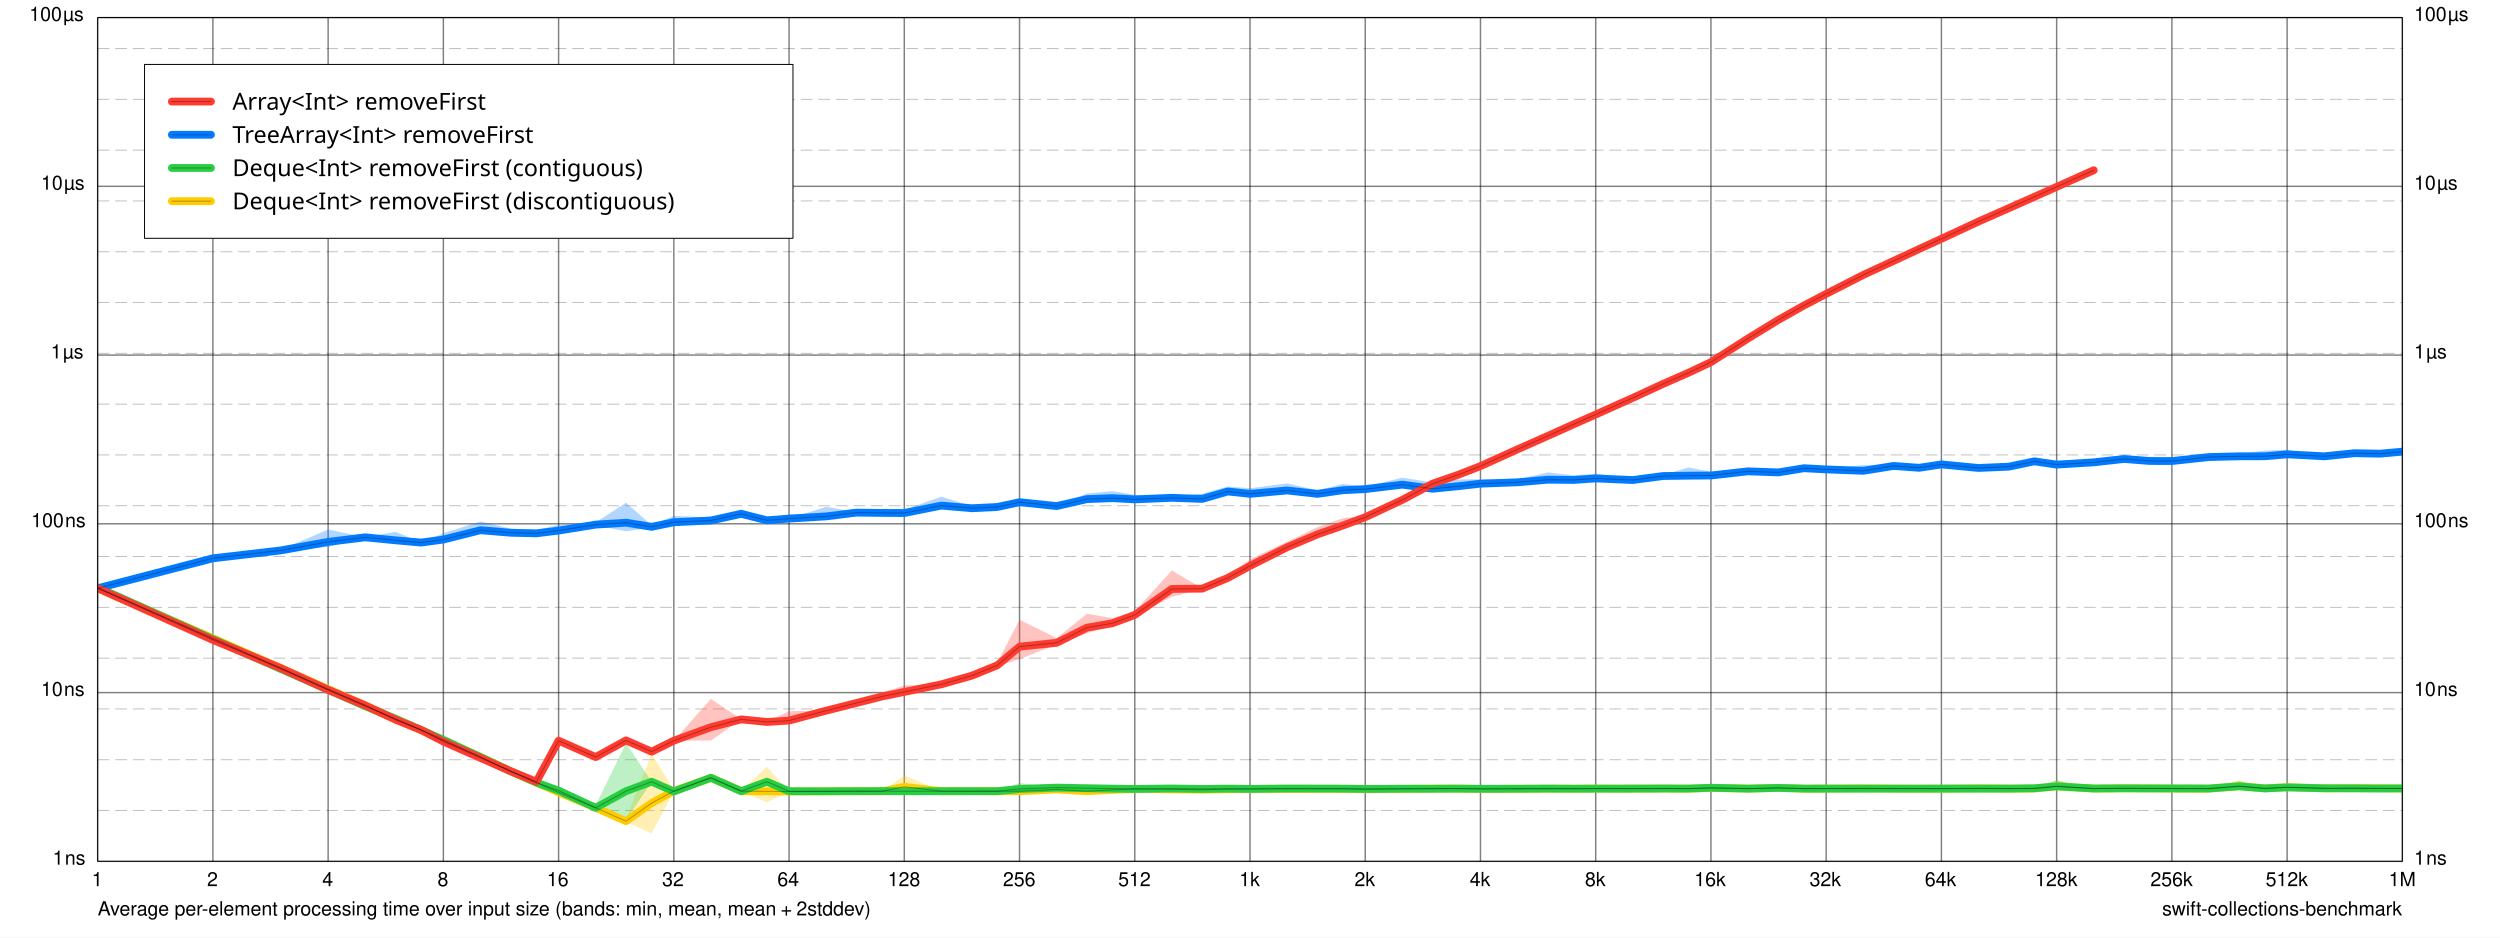
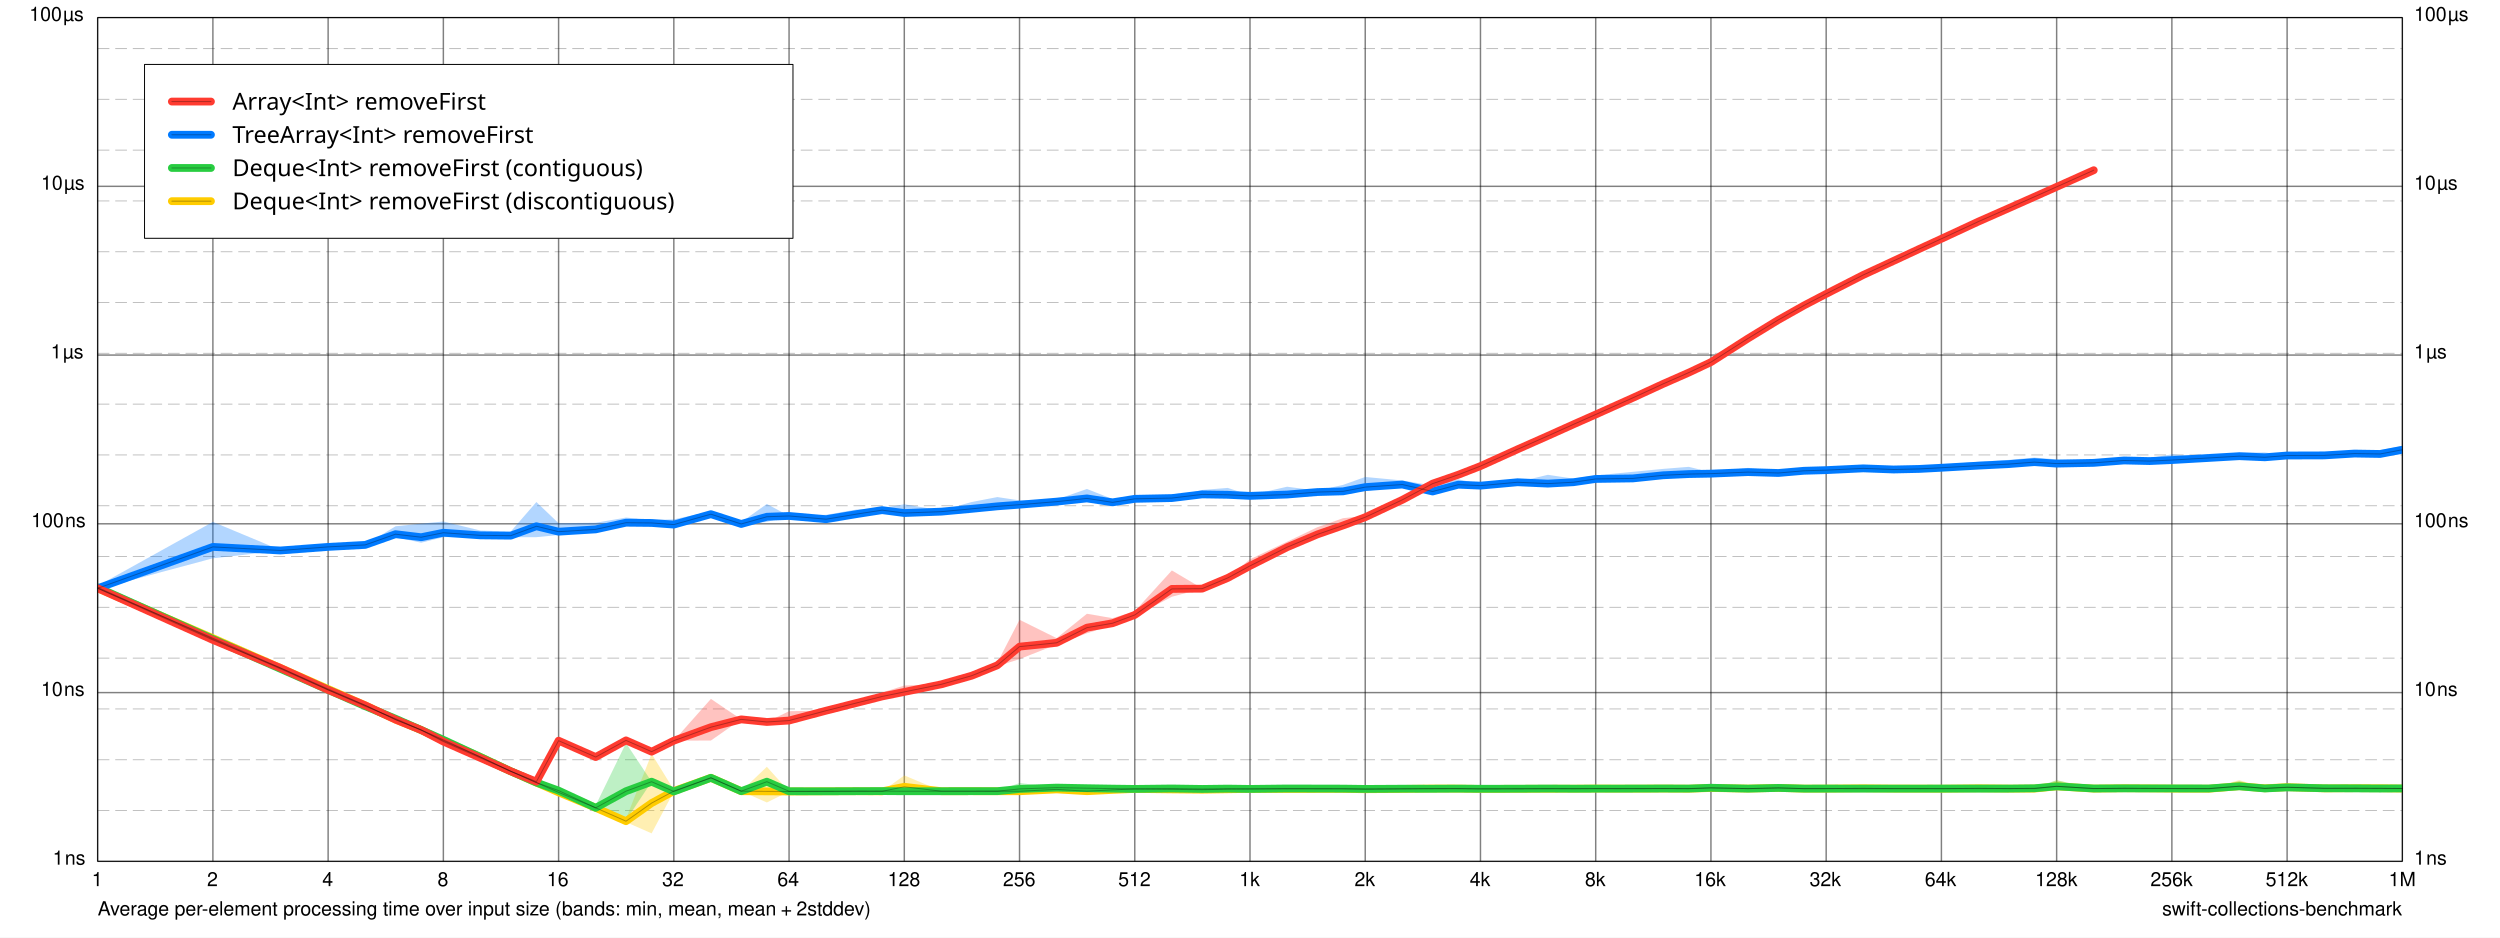
<svg xmlns="http://www.w3.org/2000/svg" xmlns:xlink="http://www.w3.org/1999/xlink" width="1280.0px" height="480.0px" viewBox="0.0 0.0 1280.0 480.0" version="1.1">
  <path d="M 0 0 L 0 480 L 1280 480 L 1280 0 z" fill="#FFFFFF" fill-opacity="1.0" stroke="none" />
  <text x="50" y="468.7" font-family="Helvetica" font-size="10" font-weight="normal" font-style="normal" fill="#000000" fill-opacity="1">Average per-element processing time over input size (bands: min, mean, mean + 2stddev)</text>
  <a xlink:href="https://github.com/apple/swift-collections-benchmark">
    <text x="1107" y="468.7" font-family="Helvetica" font-size="10" font-weight="normal" font-style="normal" fill="#000000" fill-opacity="1">swift-collections-benchmark</text>
  </a>
  <path d="M 50 9 L 50 441" fill="none" stroke-width="0.75" stroke="#000000" stroke-opacity="0.498" stroke-linecap="butt" stroke-linejoin="round" />
  <text x="47" y="453.7" font-family="Helvetica" font-size="10" font-weight="normal" font-style="normal" fill="#000000" fill-opacity="1">1</text>
  <path d="M 109 9 L 109 441" fill="none" stroke-width="0.75" stroke="#000000" stroke-opacity="0.498" stroke-linecap="butt" stroke-linejoin="round" />
  <text x="106" y="453.7" font-family="Helvetica" font-size="10" font-weight="normal" font-style="normal" fill="#000000" fill-opacity="1">2</text>
  <path d="M 168 9 L 168 441" fill="none" stroke-width="0.75" stroke="#000000" stroke-opacity="0.498" stroke-linecap="butt" stroke-linejoin="round" />
  <text x="165" y="453.7" font-family="Helvetica" font-size="10" font-weight="normal" font-style="normal" fill="#000000" fill-opacity="1">4</text>
  <path d="M 227 9 L 227 441" fill="none" stroke-width="0.75" stroke="#000000" stroke-opacity="0.498" stroke-linecap="butt" stroke-linejoin="round" />
  <text x="224" y="453.7" font-family="Helvetica" font-size="10" font-weight="normal" font-style="normal" fill="#000000" fill-opacity="1">8</text>
  <path d="M 286 9 L 286 441" fill="none" stroke-width="0.75" stroke="#000000" stroke-opacity="0.498" stroke-linecap="butt" stroke-linejoin="round" />
  <text x="280" y="453.7" font-family="Helvetica" font-size="10" font-weight="normal" font-style="normal" fill="#000000" fill-opacity="1">16</text>
  <path d="M 345 9 L 345 441" fill="none" stroke-width="0.75" stroke="#000000" stroke-opacity="0.498" stroke-linecap="butt" stroke-linejoin="round" />
  <text x="339" y="453.7" font-family="Helvetica" font-size="10" font-weight="normal" font-style="normal" fill="#000000" fill-opacity="1">32</text>
  <path d="M 404 9 L 404 441" fill="none" stroke-width="0.75" stroke="#000000" stroke-opacity="0.498" stroke-linecap="butt" stroke-linejoin="round" />
  <text x="398" y="453.7" font-family="Helvetica" font-size="10" font-weight="normal" font-style="normal" fill="#000000" fill-opacity="1">64</text>
  <path d="M 463 9 L 463 441" fill="none" stroke-width="0.75" stroke="#000000" stroke-opacity="0.498" stroke-linecap="butt" stroke-linejoin="round" />
  <text x="454.5" y="453.7" font-family="Helvetica" font-size="10" font-weight="normal" font-style="normal" fill="#000000" fill-opacity="1">128</text>
  <path d="M 522 9 L 522 441" fill="none" stroke-width="0.75" stroke="#000000" stroke-opacity="0.498" stroke-linecap="butt" stroke-linejoin="round" />
  <text x="513.5" y="453.7" font-family="Helvetica" font-size="10" font-weight="normal" font-style="normal" fill="#000000" fill-opacity="1">256</text>
  <path d="M 581 9 L 581 441" fill="none" stroke-width="0.75" stroke="#000000" stroke-opacity="0.498" stroke-linecap="butt" stroke-linejoin="round" />
  <text x="572.5" y="453.7" font-family="Helvetica" font-size="10" font-weight="normal" font-style="normal" fill="#000000" fill-opacity="1">512</text>
  <path d="M 640 9 L 640 441" fill="none" stroke-width="0.75" stroke="#000000" stroke-opacity="0.498" stroke-linecap="butt" stroke-linejoin="round" />
  <text x="634.5" y="453.7" font-family="Helvetica" font-size="10" font-weight="normal" font-style="normal" fill="#000000" fill-opacity="1">1k</text>
  <path d="M 699 9 L 699 441" fill="none" stroke-width="0.75" stroke="#000000" stroke-opacity="0.498" stroke-linecap="butt" stroke-linejoin="round" />
  <text x="693.5" y="453.7" font-family="Helvetica" font-size="10" font-weight="normal" font-style="normal" fill="#000000" fill-opacity="1">2k</text>
  <path d="M 758 9 L 758 441" fill="none" stroke-width="0.75" stroke="#000000" stroke-opacity="0.498" stroke-linecap="butt" stroke-linejoin="round" />
  <text x="752.5" y="453.7" font-family="Helvetica" font-size="10" font-weight="normal" font-style="normal" fill="#000000" fill-opacity="1">4k</text>
  <path d="M 817 9 L 817 441" fill="none" stroke-width="0.75" stroke="#000000" stroke-opacity="0.498" stroke-linecap="butt" stroke-linejoin="round" />
  <text x="811.5" y="453.7" font-family="Helvetica" font-size="10" font-weight="normal" font-style="normal" fill="#000000" fill-opacity="1">8k</text>
  <path d="M 876 9 L 876 441" fill="none" stroke-width="0.75" stroke="#000000" stroke-opacity="0.498" stroke-linecap="butt" stroke-linejoin="round" />
  <text x="867.5" y="453.7" font-family="Helvetica" font-size="10" font-weight="normal" font-style="normal" fill="#000000" fill-opacity="1">16k</text>
  <path d="M 935 9 L 935 441" fill="none" stroke-width="0.75" stroke="#000000" stroke-opacity="0.498" stroke-linecap="butt" stroke-linejoin="round" />
  <text x="926.5" y="453.7" font-family="Helvetica" font-size="10" font-weight="normal" font-style="normal" fill="#000000" fill-opacity="1">32k</text>
  <path d="M 994 9 L 994 441" fill="none" stroke-width="0.75" stroke="#000000" stroke-opacity="0.498" stroke-linecap="butt" stroke-linejoin="round" />
  <text x="985.5" y="453.7" font-family="Helvetica" font-size="10" font-weight="normal" font-style="normal" fill="#000000" fill-opacity="1">64k</text>
  <path d="M 1053 9 L 1053 441" fill="none" stroke-width="0.75" stroke="#000000" stroke-opacity="0.498" stroke-linecap="butt" stroke-linejoin="round" />
  <text x="1042" y="453.7" font-family="Helvetica" font-size="10" font-weight="normal" font-style="normal" fill="#000000" fill-opacity="1">128k</text>
  <path d="M 1112 9 L 1112 441" fill="none" stroke-width="0.75" stroke="#000000" stroke-opacity="0.498" stroke-linecap="butt" stroke-linejoin="round" />
  <text x="1101" y="453.7" font-family="Helvetica" font-size="10" font-weight="normal" font-style="normal" fill="#000000" fill-opacity="1">256k</text>
  <path d="M 1171 9 L 1171 441" fill="none" stroke-width="0.75" stroke="#000000" stroke-opacity="0.498" stroke-linecap="butt" stroke-linejoin="round" />
  <text x="1160" y="453.7" font-family="Helvetica" font-size="10" font-weight="normal" font-style="normal" fill="#000000" fill-opacity="1">512k</text>
  <path d="M 1230 9 L 1230 441" fill="none" stroke-width="0.75" stroke="#000000" stroke-opacity="0.498" stroke-linecap="butt" stroke-linejoin="round" />
  <text x="1223" y="453.7" font-family="Helvetica" font-size="10" font-weight="normal" font-style="normal" fill="#000000" fill-opacity="1">1M</text>
  <path d="M 50 441 L 1230 441" fill="none" stroke-width="0.75" stroke="#000000" stroke-opacity="0.498" stroke-linecap="butt" stroke-linejoin="round" />
  <text x="27" y="442.7" font-family="Helvetica" font-size="10" font-weight="normal" font-style="normal" fill="#000000" fill-opacity="1">1 ns</text>
  <text x="1236" y="442.7" font-family="Helvetica" font-size="10" font-weight="normal" font-style="normal" fill="#000000" fill-opacity="1">1 ns</text>
  <path d="M 50 354.6 L 1230 354.6" fill="none" stroke-width="0.75" stroke="#000000" stroke-opacity="0.498" stroke-linecap="butt" stroke-linejoin="round" />
  <text x="21" y="356.3" font-family="Helvetica" font-size="10" font-weight="normal" font-style="normal" fill="#000000" fill-opacity="1">10 ns</text>
  <text x="1236" y="356.3" font-family="Helvetica" font-size="10" font-weight="normal" font-style="normal" fill="#000000" fill-opacity="1">10 ns</text>
  <path d="M 50 268.2 L 1230 268.2" fill="none" stroke-width="0.75" stroke="#000000" stroke-opacity="0.498" stroke-linecap="butt" stroke-linejoin="round" />
  <text x="16" y="269.9" font-family="Helvetica" font-size="10" font-weight="normal" font-style="normal" fill="#000000" fill-opacity="1">100 ns</text>
  <text x="1236" y="269.9" font-family="Helvetica" font-size="10" font-weight="normal" font-style="normal" fill="#000000" fill-opacity="1">100 ns</text>
  <path d="M 50 181.8 L 1230 181.8" fill="none" stroke-width="0.75" stroke="#000000" stroke-opacity="0.498" stroke-linecap="butt" stroke-linejoin="round" />
  <text x="26" y="183.5" font-family="Helvetica" font-size="10" font-weight="normal" font-style="normal" fill="#000000" fill-opacity="1">1 µs</text>
  <text x="1236" y="183.5" font-family="Helvetica" font-size="10" font-weight="normal" font-style="normal" fill="#000000" fill-opacity="1">1 µs</text>
  <path d="M 50 95.4 L 1230 95.4" fill="none" stroke-width="0.75" stroke="#000000" stroke-opacity="0.498" stroke-linecap="butt" stroke-linejoin="round" />
  <text x="21" y="97.1" font-family="Helvetica" font-size="10" font-weight="normal" font-style="normal" fill="#000000" fill-opacity="1">10 µs</text>
  <text x="1236" y="97.1" font-family="Helvetica" font-size="10" font-weight="normal" font-style="normal" fill="#000000" fill-opacity="1">10 µs</text>
  <path d="M 50 9 L 1230 9" fill="none" stroke-width="0.75" stroke="#000000" stroke-opacity="0.498" stroke-linecap="butt" stroke-linejoin="round" />
  <text x="15" y="10.7" font-family="Helvetica" font-size="10" font-weight="normal" font-style="normal" fill="#000000" fill-opacity="1">100 µs</text>
  <text x="1236" y="10.7" font-family="Helvetica" font-size="10" font-weight="normal" font-style="normal" fill="#000000" fill-opacity="1">100 µs</text>
  <path d="M 50 414.99 L 1230 414.99" fill="none" stroke-width="0.5" stroke="#000000" stroke-opacity="0.259" stroke-linecap="butt" stroke-linejoin="round" stroke-dasharray="6 3" stroke-dashoffset="0" />
  <path d="M 50 388.98 L 1230 388.98" fill="none" stroke-width="0.5" stroke="#000000" stroke-opacity="0.259" stroke-linecap="butt" stroke-linejoin="round" stroke-dasharray="6 3" stroke-dashoffset="0" />
  <path d="M 50 362.97 L 1230 362.97" fill="none" stroke-width="0.5" stroke="#000000" stroke-opacity="0.259" stroke-linecap="butt" stroke-linejoin="round" stroke-dasharray="6 3" stroke-dashoffset="0" />
  <path d="M 50 336.96 L 1230 336.96" fill="none" stroke-width="0.5" stroke="#000000" stroke-opacity="0.259" stroke-linecap="butt" stroke-linejoin="round" stroke-dasharray="6 3" stroke-dashoffset="0" />
  <path d="M 50 310.96 L 1230 310.96" fill="none" stroke-width="0.5" stroke="#000000" stroke-opacity="0.259" stroke-linecap="butt" stroke-linejoin="round" stroke-dasharray="6 3" stroke-dashoffset="0" />
  <path d="M 50 284.95 L 1230 284.95" fill="none" stroke-width="0.5" stroke="#000000" stroke-opacity="0.259" stroke-linecap="butt" stroke-linejoin="round" stroke-dasharray="6 3" stroke-dashoffset="0" />
  <path d="M 50 258.94 L 1230 258.94" fill="none" stroke-width="0.5" stroke="#000000" stroke-opacity="0.259" stroke-linecap="butt" stroke-linejoin="round" stroke-dasharray="6 3" stroke-dashoffset="0" />
  <path d="M 50 232.93 L 1230 232.93" fill="none" stroke-width="0.5" stroke="#000000" stroke-opacity="0.259" stroke-linecap="butt" stroke-linejoin="round" stroke-dasharray="6 3" stroke-dashoffset="0" />
  <path d="M 50 206.92 L 1230 206.92" fill="none" stroke-width="0.5" stroke="#000000" stroke-opacity="0.259" stroke-linecap="butt" stroke-linejoin="round" stroke-dasharray="6 3" stroke-dashoffset="0" />
  <path d="M 50 180.91 L 1230 180.91" fill="none" stroke-width="0.5" stroke="#000000" stroke-opacity="0.259" stroke-linecap="butt" stroke-linejoin="round" stroke-dasharray="6 3" stroke-dashoffset="0" />
  <path d="M 50 154.9 L 1230 154.9" fill="none" stroke-width="0.5" stroke="#000000" stroke-opacity="0.259" stroke-linecap="butt" stroke-linejoin="round" stroke-dasharray="6 3" stroke-dashoffset="0" />
  <path d="M 50 128.89 L 1230 128.89" fill="none" stroke-width="0.5" stroke="#000000" stroke-opacity="0.259" stroke-linecap="butt" stroke-linejoin="round" stroke-dasharray="6 3" stroke-dashoffset="0" />
  <path d="M 50 102.88 L 1230 102.88" fill="none" stroke-width="0.5" stroke="#000000" stroke-opacity="0.259" stroke-linecap="butt" stroke-linejoin="round" stroke-dasharray="6 3" stroke-dashoffset="0" />
  <path d="M 50 76.874 L 1230 76.874" fill="none" stroke-width="0.5" stroke="#000000" stroke-opacity="0.259" stroke-linecap="butt" stroke-linejoin="round" stroke-dasharray="6 3" stroke-dashoffset="0" />
  <path d="M 50 50.865 L 1230 50.865" fill="none" stroke-width="0.5" stroke="#000000" stroke-opacity="0.259" stroke-linecap="butt" stroke-linejoin="round" stroke-dasharray="6 3" stroke-dashoffset="0" />
  <path d="M 50 24.856 L 1230 24.856" fill="none" stroke-width="0.5" stroke="#000000" stroke-opacity="0.259" stroke-linecap="butt" stroke-linejoin="round" stroke-dasharray="6 3" stroke-dashoffset="0" />
  <path d="M 74 33 L 74 122 L 406 122 L 406 33 z" fill="#FFFFFF" fill-opacity="1.0" stroke="none" />
  <clipPath id="clip-0">
    <path d="M 50 9 L 50 441 L 1230 441 L 1230 9 z" />
  </clipPath>
  <g clip-path="url(#clip-0)">
    <path d="M 50 299.94L 109 326.76L 143.51 341.97L 168 352.77L 186.99 361.14L 202.51 367.18L 215.63 373.77L 227 377.97L 245.99 386.34L 261.51 394.9L 274.63 400.68L 286 405.69L 304.99 412.35L 320.51 419.19L 333.63 385.96L 345 404.38L 363.99 398.24L 379.51 405.09L 392.63 392.59L 404 405.24L 422.99 405.15L 438.51 405.09L 451.63 405.17L 463 397.01L 481.99 404.97L 497.51 405.09L 510.63 405.11L 522 405.12L 540.99 401.64L 556.51 405.09L 569.63 402.63L 581 403.93L 599.99 404.17L 615.51 404.29L 628.63 403.2L 640 403.93L 658.99 403.29L 674.51 403.93L 687.63 403.48L 699 403.67L 717.99 403.93L 733.51 403.74L 746.63 403.76L 758 403.93L 776.99 403.72L 792.51 403.83L 805.63 403.7L 817 403.45L 835.99 403.71L 851.51 403.74L 864.63 403.69L 876 402.43L 894.99 403.68L 910.51 402.44L 923.63 403.79L 935 403.72L 953.99 403.49L 969.51 403.74L 982.63 403.77L 994 403.68L 1013 403.18L 1028.5 403.75L 1041.6 403.75L 1053 399.48L 1072 403.77L 1087.5 403.05L 1100.6 403.39L 1112 403.75L 1131 403.65L 1146.5 399.43L 1159.6 403.38L 1171 401.25L 1190 403.52L 1205.5 403.09L 1218.6 403.02L 1230 403.61L 1230 403.79L 1218.6 403.76L 1205.5 403.72L 1190 403.7L 1171 403.66L 1159.6 403.69L 1146.5 403.67L 1131 403.89L 1112 403.76L 1100.6 403.75L 1087.5 403.77L 1072 403.77L 1053 403.77L 1041.6 403.77L 1028.5 403.77L 1013 403.76L 994 403.87L 982.63 403.77L 969.51 403.77L 953.99 403.65L 935 403.79L 923.63 403.79L 910.51 403.77L 894.99 403.79L 876 403.83L 864.63 403.85L 851.51 403.74L 835.99 403.82L 817 403.86L 805.63 403.85L 792.51 403.84L 776.99 403.93L 758 403.93L 746.63 403.77L 733.51 403.75L 717.99 403.93L 699 404.22L 687.63 404.09L 674.51 403.93L 658.99 404.17L 640 403.93L 628.63 404.42L 615.51 404.32L 599.99 404.17L 581 403.93L 569.63 405.08L 556.51 405.09L 540.99 405.1L 522 405.12L 510.63 405.11L 497.51 405.09L 481.99 405.15L 463 405.12L 451.63 405.17L 438.51 405.09L 422.99 405.15L 404 405.24L 392.63 410.87L 379.51 405.09L 363.99 398.24L 345 405.24L 333.63 426.69L 320.51 420.91L 304.99 414.06L 286 405.69L 274.63 400.68L 261.51 394.9L 245.99 388.06L 227 379.68L 215.63 373.77L 202.51 368.89L 186.99 361.14L 168 352.77L 143.51 341.97L 109 326.76L 50 301.66" fill="#FFCC00" fill-opacity="0.302" stroke="none" />
    <path d="M 50 300.75L 109 325.95L 143.51 341.17L 168 351.96L 186.99 360.33L 202.51 367.98L 215.63 373.77L 227 378.78L 245.99 386.34L 261.51 394.9L 274.63 400.68L 286 404.79L 304.99 412.35L 320.51 380.46L 333.63 400.23L 345 405.24L 363.99 398.24L 379.51 405.09L 392.63 400.23L 404 404.81L 422.99 405.15L 438.51 405.09L 451.63 405.04L 463 405.12L 481.99 404.97L 497.51 405.09L 510.63 404.98L 522 400.89L 540.99 403.26L 556.51 403.51L 569.63 403.78L 581 403.93L 599.99 402.46L 615.51 402.88L 628.63 403.75L 640 403.93L 658.99 403.69L 674.51 403.21L 687.63 403.77L 699 403.93L 717.99 403.5L 733.51 403.57L 746.63 403.77L 758 403.66L 776.99 403.81L 792.51 403.74L 805.63 403.7L 817 403.79L 835.99 403.76L 851.51 403.65L 864.63 403.69L 876 402.45L 894.99 403.74L 910.51 402.44L 923.63 403.71L 935 403.74L 953.99 403.78L 969.51 403.73L 982.63 403.77L 994 403.75L 1013 403.75L 1028.5 403.76L 1041.6 403.15L 1053 399.47L 1072 403.61L 1087.5 403.34L 1100.6 403.44L 1112 403.49L 1131 403.54L 1146.5 399.89L 1159.6 403.48L 1171 401.44L 1190 403.42L 1205.5 403.43L 1218.6 403.63L 1230 403.37L 1230 403.76L 1218.6 403.76L 1205.5 403.71L 1190 403.65L 1171 403.76L 1159.6 403.76L 1146.5 403.58L 1131 403.76L 1112 403.76L 1100.6 403.76L 1087.5 403.75L 1072 403.75L 1053 403.76L 1041.6 403.76L 1028.5 403.76L 1013 403.76L 994 403.76L 982.63 403.77L 969.51 403.78L 953.99 403.78L 935 403.77L 923.63 403.79L 910.51 403.77L 894.99 403.79L 876 403.65L 864.63 403.77L 851.51 403.74L 835.99 403.76L 817 403.79L 805.63 403.85L 792.51 403.74L 776.99 403.82L 758 403.93L 746.63 403.77L 733.51 403.93L 717.99 403.93L 699 403.93L 687.63 403.77L 674.51 403.93L 658.99 403.71L 640 403.93L 628.63 403.78L 615.51 404.32L 599.99 404.15L 581 403.93L 569.63 403.78L 556.51 403.58L 540.99 403.26L 522 405.07L 510.63 405.11L 497.51 405.09L 481.99 405.15L 463 405.12L 451.63 405.04L 438.51 405.09L 422.99 405.15L 404 405.24L 392.63 400.23L 379.51 405.09L 363.99 398.24L 345 405.24L 333.63 400.23L 320.51 420L 304.99 414.06L 286 404.79L 274.63 400.68L 261.51 394.9L 245.99 388.06L 227 378.78L 215.63 373.77L 202.51 367.98L 186.99 362.05L 168 353.67L 143.51 342.88L 109 327.66L 50 300.75" fill="#28CD41" fill-opacity="0.302" stroke="none" />
-     <path d="M 50 299.94L 109 285.84L 143.51 281.6L 168 271.08L 186.99 275.1L 202.51 272.27L 215.63 277.8L 227 273.02L 245.99 266.95L 261.51 270.68L 274.63 271.34L 286 268.77L 304.99 267.49L 320.51 257.37L 333.63 268.94L 345 264.14L 363.99 264.93L 379.51 260.75L 392.63 266.4L 404 265.51L 422.99 259.48L 438.51 262.26L 451.63 260.94L 463 260.92L 481.99 254.3L 497.51 259.12L 510.63 259.19L 522 256.17L 540.99 258.84L 556.51 252.7L 569.63 251.44L 581 253.37L 599.99 254.44L 615.51 252.75L 628.63 249.13L 640 249.97L 658.99 247.51L 674.51 250.99L 687.63 247.79L 699 249.15L 717.99 244.57L 733.51 247.03L 746.63 245.43L 758 245.35L 776.99 245.42L 792.51 241.85L 805.63 243.4L 817 242.57L 835.99 244.89L 851.51 243.22L 864.63 239.31L 876 241.56L 894.99 241.14L 910.51 241.84L 923.63 238.42L 935 240.07L 953.99 238.12L 969.51 238.55L 982.63 237.95L 994 237.11L 1013 238.87L 1028.5 237.83L 1041.6 235.51L 1053 236.95L 1072 235.19L 1087.5 234.73L 1100.6 235.06L 1112 235.9L 1131 233.95L 1146.5 232.32L 1159.6 230.71L 1171 230.34L 1190 233.61L 1205.5 230.84L 1218.6 232.23L 1230 231.05L 1230 231.34L 1218.6 232.3L 1205.5 232.48L 1190 233.63L 1171 233.46L 1159.6 234.68L 1146.5 234.11L 1131 234.03L 1112 236.11L 1100.6 236.37L 1087.5 235.08L 1072 237.28L 1053 238.22L 1041.6 236.44L 1028.5 239.33L 1013 239.87L 994 238.02L 982.63 240.08L 969.51 238.57L 953.99 242.14L 935 240.43L 923.63 240.21L 910.51 241.9L 894.99 241.38L 876 244.14L 864.63 245.17L 851.51 243.9L 835.99 246.1L 817 245.83L 805.63 246.6L 792.51 247.03L 776.99 247.49L 758 248.48L 746.63 250.27L 733.51 251.42L 717.99 249.48L 699 250.88L 687.63 252.18L 674.51 253.54L 658.99 252.48L 640 253.93L 628.63 252.58L 615.51 256.43L 599.99 255.03L 581 256.53L 569.63 256.41L 556.51 256.61L 540.99 259.21L 522 257.46L 510.63 259.72L 497.51 260.62L 481.99 260.62L 463 263.31L 451.63 263.22L 438.51 262.53L 422.99 266.3L 404 265.51L 392.63 266.4L 379.51 263.95L 363.99 267.05L 345 268.6L 333.63 270.03L 320.51 272.03L 304.99 269L 286 272.76L 274.63 273.7L 261.51 273.53L 245.99 273.21L 227 277.46L 215.63 277.8L 202.51 278.33L 186.99 275.1L 168 280.01L 143.51 281.94L 109 285.84L 50 301.66" fill="#007AFF" fill-opacity="0.302" stroke="none" />
+     <path d="M 50 299.94L 109 267.2L 143.51 281.6L 168 280.01L 186.99 278.99L 202.51 269.45L 215.63 268.1L 227 267.01L 245.99 271.64L 261.51 272.14L 274.63 257.04L 286 267.87L 304.99 267.65L 320.51 264.99L 333.63 266.23L 345 265.9L 363.99 261.84L 379.51 267.36L 392.63 258.02L 404 264.17L 422.99 263.57L 438.51 260.89L 451.63 260.22L 463 258.18L 481.99 261.38L 497.51 257.03L 510.63 254.5L 522 256.19L 540.99 255.78L 556.51 250.35L 569.63 255.51L 581 255.37L 599.99 254.67L 615.51 250.86L 628.63 249.81L 640 253.53L 658.99 249.2L 674.51 251.23L 687.63 248.27L 699 244.21L 717.99 245.99L 733.51 248.61L 746.63 245.4L 758 247.84L 776.99 246.82L 792.51 243.1L 805.63 245.06L 817 243.4L 835.99 241.58L 851.51 240.07L 864.63 239.02L 876 241.78L 894.99 239.55L 910.51 241.28L 923.63 239.68L 935 240.01L 953.99 239.49L 969.51 240.22L 982.63 239.95L 994 237.99L 1013 236.42L 1028.5 235.46L 1041.6 234.28L 1053 235.18L 1072 235.65L 1087.5 235.17L 1100.6 234.45L 1112 232.64L 1131 234.11L 1146.5 231.76L 1159.6 231.67L 1171 233.2L 1190 231.94L 1205.5 230.97L 1218.6 230.47L 1230 228.33L 1230 230.99L 1218.6 233.15L 1205.5 232.67L 1190 233.6L 1171 233.23L 1159.6 235.03L 1146.5 234.21L 1131 234.58L 1112 236.63L 1100.6 236.67L 1087.5 235.97L 1072 237.46L 1053 238.18L 1041.6 237.45L 1028.5 238.41L 1013 239.12L 994 240.03L 982.63 240.14L 969.51 240.43L 953.99 239.91L 935 240.96L 923.63 241.53L 910.51 242.49L 894.99 242.5L 876 242.77L 864.63 244.12L 851.51 244.57L 835.99 246.22L 817 245.88L 805.63 247.56L 792.51 249.35L 776.99 246.94L 758 248.95L 746.63 249.19L 733.51 252.77L 717.99 248.84L 699 251.41L 687.63 252.81L 674.51 252.18L 658.99 254.73L 640 254.01L 628.63 254.67L 615.51 253.96L 599.99 255.13L 581 255.41L 569.63 257.82L 556.51 257.06L 540.99 257.22L 522 259.2L 510.63 261.08L 497.51 261.83L 481.99 262.16L 463 264.39L 451.63 261.54L 438.51 264.1L 422.99 266.67L 404 264.17L 392.63 267.21L 379.51 268.59L 363.99 263.78L 345 269.6L 333.63 268.31L 320.51 268.59L 304.99 272.32L 286 273.89L 274.63 275.03L 261.51 275.04L 245.99 275.01L 227 275.02L 215.63 277.87L 202.51 275.04L 186.99 278.99L 168 280.01L 143.51 281.94L 109 285.84L 50 301.66" fill="#007AFF" fill-opacity="0.302" stroke="none" />
    <path d="M 50 299.94L 109 327.66L 143.51 341.97L 168 351.96L 186.99 361.14L 202.51 367.18L 215.63 373.77L 227 379.68L 245.99 388.06L 261.51 394.9L 274.63 398.97L 286 379.23L 304.99 387.6L 320.51 379.08L 333.63 384.86L 345 379.23L 363.99 357.84L 379.51 368.32L 392.63 369.65L 404 364.13L 422.99 363.86L 438.51 359.92L 451.63 354.58L 463 351L 481.99 350.33L 497.51 344.16L 510.63 339.29L 522 317.32L 540.99 326.73L 556.51 314.24L 569.63 316.5L 581 312.95L 599.99 292.07L 615.51 301.25L 628.63 295.79L 640 286.33L 658.99 277.36L 674.51 269.92L 687.63 265.31L 699 264.13L 717.99 255.89L 733.51 246.15L 746.63 242.33L 758 238.63L 776.99 230.04L 792.51 223.14L 805.63 217.26L 817 212.19L 835.99 203.58L 851.51 195.82L 864.63 190.39L 876 184.26L 894.99 173.11L 910.51 163.75L 923.63 156.2L 935 150.45L 953.99 140.3L 969.51 133.56L 982.63 127.39L 994 122.19L 1013 113.26L 1028.5 106.51L 1041.6 100.72L 1053 95.611L 1072 86.678L 1072 87.322L 1053 95.682L 1041.6 100.77L 1028.5 106.61L 1013 113.48L 994 122.27L 982.63 127.49L 969.51 133.59L 953.99 140.93L 935 150.46L 923.63 156.47L 910.51 163.81L 894.99 173.33L 876 185.83L 864.63 190.92L 851.51 196.81L 835.99 203.75L 817 212.23L 805.63 217.26L 792.51 223.17L 776.99 230.04L 758 238.65L 746.63 243.34L 733.51 248.15L 717.99 255.94L 699 265.05L 687.63 270.44L 674.51 275L 658.99 281.23L 640 291.01L 628.63 295.93L 615.51 301.44L 599.99 305.53L 581 315.54L 569.63 320.05L 556.51 324.24L 540.99 329.99L 522 337.46L 510.63 341.12L 497.51 346.62L 481.99 350.37L 463 355.49L 451.63 357.31L 438.51 359.92L 422.99 363.86L 404 370.76L 392.63 369.65L 379.51 368.32L 363.99 379.14L 345 379.23L 333.63 384.86L 320.51 379.08L 304.99 387.6L 286 379.23L 274.63 400.68L 261.51 394.9L 245.99 388.06L 227 379.68L 215.63 373.77L 202.51 368.89L 186.99 361.14L 168 353.67L 143.51 341.97L 109 327.66L 50 301.66" fill="#FF3B30" fill-opacity="0.302" stroke="none" />
    <path d="M 50 301.2L 109 326.76L 143.51 341.97L 168 352.77L 186.99 361.14L 202.51 368.43L 215.63 373.77L 227 379.23L 245.99 387.6L 261.51 394.9L 274.63 400.68L 286 405.69L 304.99 413.61L 320.51 420.45L 333.63 411.17L 345 405.01L 363.99 398.24L 379.51 405.09L 392.63 405.17L 404 405.24L 422.99 405.15L 438.51 405.09L 451.63 405.17L 463 402.83L 481.99 405.1L 497.51 405.09L 510.63 405.11L 522 405.12L 540.99 404.17L 556.51 405.09L 569.63 404.42L 581 403.93L 599.99 404.17L 615.51 404.32L 628.63 404.1L 640 403.93L 658.99 403.94L 674.51 403.93L 687.63 403.93L 699 404.08L 717.99 403.93L 733.51 403.74L 746.63 403.77L 758 403.93L 776.99 403.88L 792.51 403.84L 805.63 403.81L 817 403.75L 835.99 403.79L 851.51 403.74L 864.63 403.81L 876 403.45L 894.99 403.76L 910.51 403.41L 923.63 403.79L 935 403.77L 953.99 403.61L 969.51 403.76L 982.63 403.77L 994 403.82L 1013 403.61L 1028.5 403.77L 1041.6 403.76L 1053 402.6L 1072 403.77L 1087.5 403.58L 1100.6 403.66L 1112 403.76L 1131 403.83L 1146.5 402.52L 1159.6 403.61L 1171 403.02L 1190 403.65L 1205.5 403.55L 1218.6 403.57L 1230 403.74" fill="none" stroke-width="4" stroke="#FFCC00" stroke-opacity="1" stroke-linecap="round" stroke-linejoin="round" />
    <path d="M 50 300.75L 109 327.21L 143.51 342.42L 168 353.22L 186.99 361.59L 202.51 367.98L 215.63 373.77L 227 378.78L 245.99 387.6L 261.51 394.9L 274.63 400.68L 286 404.79L 304.99 413.61L 320.51 405.09L 333.63 400.23L 345 405.24L 363.99 398.24L 379.51 405.09L 392.63 400.23L 404 405.12L 422.99 405.15L 438.51 405.09L 451.63 405.04L 463 405.12L 481.99 405.1L 497.51 405.09L 510.63 405.08L 522 403.93L 540.99 403.26L 556.51 403.56L 569.63 403.78L 581 403.93L 599.99 403.7L 615.51 403.94L 628.63 403.77L 640 403.93L 658.99 403.7L 674.51 403.74L 687.63 403.77L 699 403.93L 717.99 403.82L 733.51 403.84L 746.63 403.77L 758 403.86L 776.99 403.82L 792.51 403.74L 805.63 403.81L 817 403.79L 835.99 403.76L 851.51 403.72L 864.63 403.75L 876 403.33L 894.99 403.78L 910.51 403.41L 923.63 403.77L 935 403.76L 953.99 403.78L 969.51 403.77L 982.63 403.77L 994 403.76L 1013 403.76L 1028.5 403.76L 1041.6 403.6L 1053 402.59L 1072 403.71L 1087.5 403.64L 1100.6 403.68L 1112 403.69L 1131 403.7L 1146.5 402.58L 1159.6 403.69L 1171 403.14L 1190 403.59L 1205.5 403.64L 1218.6 403.73L 1230 403.66" fill="none" stroke-width="4" stroke="#28CD41" stroke-opacity="1" stroke-linecap="round" stroke-linejoin="round" />
-     <path d="M 50 301.2L 109 285.84L 143.51 281.85L 168 277.46L 186.99 275.1L 202.51 276.65L 215.63 277.8L 227 276.25L 245.99 271.47L 261.51 272.77L 274.63 273.07L 286 271.67L 304.99 268.6L 320.51 267.62L 333.63 269.74L 345 267.38L 363.99 266.48L 379.51 263.09L 392.63 266.4L 404 265.51L 422.99 264.39L 438.51 262.46L 451.63 262.61L 463 262.67L 481.99 258.86L 497.51 260.22L 510.63 259.58L 522 257.12L 540.99 259.11L 556.51 255.55L 569.63 255.05L 581 255.68L 599.99 254.87L 615.51 255.44L 628.63 251.64L 640 252.85L 658.99 251.12L 674.51 252.85L 687.63 250.98L 699 250.42L 717.99 248.14L 733.51 250.23L 746.63 248.94L 758 247.64L 776.99 246.94L 792.51 245.61L 805.63 245.73L 817 244.95L 835.99 245.78L 851.51 243.72L 864.63 243.55L 876 243.45L 894.99 241.32L 910.51 241.88L 923.63 239.73L 935 240.34L 953.99 241.05L 969.51 238.56L 982.63 239.51L 994 237.78L 1013 239.6L 1028.5 238.93L 1041.6 236.2L 1053 237.88L 1072 236.72L 1087.5 234.99L 1100.6 236.02L 1112 236.06L 1131 234.01L 1146.5 233.64L 1159.6 233.6L 1171 232.62L 1190 233.63L 1205.5 232.04L 1218.6 232.28L 1230 231.26" fill="none" stroke-width="4" stroke="#007AFF" stroke-opacity="1" stroke-linecap="round" stroke-linejoin="round" />
+     <path d="M 50 301.2L 109 280.01L 143.51 281.85L 168 280.01L 186.99 278.99L 202.51 273.5L 215.63 275.06L 227 272.76L 245.99 274.1L 261.51 274.26L 274.63 269.44L 286 272.22L 304.99 271.04L 320.51 267.62L 333.63 267.75L 345 268.59L 363.99 263.26L 379.51 268.27L 392.63 264.58L 404 264.17L 422.99 265.83L 438.51 263.23L 451.63 261.19L 463 262.67L 481.99 261.96L 497.51 260.52L 510.63 259.24L 522 258.39L 540.99 256.84L 556.51 255.19L 569.63 257.2L 581 255.4L 599.99 255.01L 615.51 253.13L 628.63 253.34L 640 253.89L 658.99 253.2L 674.51 251.93L 687.63 251.57L 699 249.4L 717.99 248.08L 733.51 251.64L 746.63 248.16L 758 248.65L 776.99 246.91L 792.51 247.61L 805.63 246.89L 817 245.22L 835.99 244.95L 851.51 243.34L 864.63 242.72L 876 242.51L 894.99 241.71L 910.51 242.17L 923.63 241.04L 935 240.71L 953.99 239.8L 969.51 240.38L 982.63 240.09L 994 239.49L 1013 238.4L 1028.5 237.61L 1041.6 236.6L 1053 237.37L 1072 236.98L 1087.5 235.76L 1100.6 236.07L 1112 235.55L 1131 234.46L 1146.5 233.56L 1159.6 234.13L 1171 233.22L 1190 233.16L 1205.5 232.22L 1218.6 232.43L 1230 230.27" fill="none" stroke-width="4" stroke="#007AFF" stroke-opacity="1" stroke-linecap="round" stroke-linejoin="round" />
    <path d="M 50 301.2L 109 327.66L 143.51 341.97L 168 353.22L 186.99 361.14L 202.51 368.43L 215.63 373.77L 227 379.68L 245.99 388.06L 261.51 394.9L 274.63 400.23L 286 379.23L 304.99 387.6L 320.51 379.08L 333.63 384.86L 345 379.23L 363.99 372.31L 379.51 368.32L 392.63 369.65L 404 368.92L 422.99 363.86L 438.51 359.92L 451.63 356.58L 463 354.26L 481.99 350.36L 497.51 345.96L 510.63 340.63L 522 331.08L 540.99 329.11L 556.51 321.36L 569.63 319.09L 581 314.85L 599.99 301.52L 615.51 301.39L 628.63 295.89L 640 289.73L 658.99 280.18L 674.51 273.61L 687.63 269.03L 699 264.81L 717.99 255.92L 733.51 247.62L 746.63 243.07L 758 238.64L 776.99 230.04L 792.51 223.16L 805.63 217.26L 817 212.22L 835.99 203.7L 851.51 196.55L 864.63 190.78L 876 185.41L 894.99 173.28L 910.51 163.79L 923.63 156.4L 935 150.46L 953.99 140.77L 969.51 133.58L 982.63 127.47L 994 122.25L 1013 113.42L 1028.5 106.58L 1041.6 100.76L 1053 95.664L 1072 87.153" fill="none" stroke-width="4" stroke="#FF3B30" stroke-opacity="1" stroke-linecap="round" stroke-linejoin="round" />
    <path d="M 50 301.2L 109 326.76L 143.51 341.97L 168 352.77L 186.99 361.14L 202.51 368.43L 215.63 373.77L 227 379.23L 245.99 387.6L 261.51 394.9L 274.63 400.68L 286 405.69L 304.99 413.61L 320.51 420.45L 333.63 411.17L 345 405.01L 363.99 398.24L 379.51 405.09L 392.63 405.17L 404 405.24L 422.99 405.15L 438.51 405.09L 451.63 405.17L 463 402.83L 481.99 405.1L 497.51 405.09L 510.63 405.11L 522 405.12L 540.99 404.17L 556.51 405.09L 569.63 404.42L 581 403.93L 599.99 404.17L 615.51 404.32L 628.63 404.1L 640 403.93L 658.99 403.94L 674.51 403.93L 687.63 403.93L 699 404.08L 717.99 403.93L 733.51 403.74L 746.63 403.77L 758 403.93L 776.99 403.88L 792.51 403.84L 805.63 403.81L 817 403.75L 835.99 403.79L 851.51 403.74L 864.63 403.81L 876 403.45L 894.99 403.76L 910.51 403.41L 923.63 403.79L 935 403.77L 953.99 403.61L 969.51 403.76L 982.63 403.77L 994 403.82L 1013 403.61L 1028.5 403.77L 1041.6 403.76L 1053 402.6L 1072 403.77L 1087.5 403.58L 1100.6 403.66L 1112 403.76L 1131 403.83L 1146.5 402.52L 1159.6 403.61L 1171 403.02L 1190 403.65L 1205.5 403.55L 1218.6 403.57L 1230 403.74" fill="none" stroke-width="0.5" stroke="#000000" stroke-opacity="0.302" stroke-linecap="round" stroke-linejoin="round" />
    <path d="M 50 300.75L 109 327.21L 143.51 342.42L 168 353.22L 186.99 361.59L 202.51 367.98L 215.63 373.77L 227 378.78L 245.99 387.6L 261.51 394.9L 274.63 400.68L 286 404.79L 304.99 413.61L 320.51 405.09L 333.63 400.23L 345 405.24L 363.99 398.24L 379.51 405.09L 392.63 400.23L 404 405.12L 422.99 405.15L 438.51 405.09L 451.63 405.04L 463 405.12L 481.99 405.1L 497.51 405.09L 510.63 405.08L 522 403.93L 540.99 403.26L 556.51 403.56L 569.63 403.78L 581 403.93L 599.99 403.7L 615.51 403.94L 628.63 403.77L 640 403.93L 658.99 403.7L 674.51 403.74L 687.63 403.77L 699 403.93L 717.99 403.82L 733.51 403.84L 746.63 403.77L 758 403.86L 776.99 403.82L 792.51 403.74L 805.63 403.81L 817 403.79L 835.99 403.76L 851.51 403.72L 864.63 403.75L 876 403.33L 894.99 403.78L 910.51 403.41L 923.63 403.77L 935 403.76L 953.99 403.78L 969.51 403.77L 982.63 403.77L 994 403.76L 1013 403.76L 1028.5 403.76L 1041.6 403.6L 1053 402.59L 1072 403.71L 1087.5 403.64L 1100.6 403.68L 1112 403.69L 1131 403.7L 1146.5 402.58L 1159.6 403.69L 1171 403.14L 1190 403.59L 1205.5 403.64L 1218.6 403.73L 1230 403.66" fill="none" stroke-width="0.5" stroke="#000000" stroke-opacity="0.302" stroke-linecap="round" stroke-linejoin="round" />
-     <path d="M 50 301.2L 109 285.84L 143.51 281.85L 168 277.46L 186.99 275.1L 202.51 276.65L 215.63 277.8L 227 276.25L 245.99 271.47L 261.51 272.77L 274.63 273.07L 286 271.67L 304.99 268.6L 320.51 267.62L 333.63 269.74L 345 267.38L 363.99 266.48L 379.51 263.09L 392.63 266.4L 404 265.51L 422.99 264.39L 438.51 262.46L 451.63 262.61L 463 262.67L 481.99 258.86L 497.51 260.22L 510.63 259.58L 522 257.12L 540.99 259.11L 556.51 255.55L 569.63 255.05L 581 255.68L 599.99 254.87L 615.51 255.44L 628.63 251.64L 640 252.85L 658.99 251.12L 674.51 252.85L 687.63 250.98L 699 250.42L 717.99 248.14L 733.51 250.23L 746.63 248.94L 758 247.64L 776.99 246.94L 792.51 245.61L 805.63 245.73L 817 244.95L 835.99 245.78L 851.51 243.72L 864.63 243.55L 876 243.45L 894.99 241.32L 910.51 241.88L 923.63 239.73L 935 240.34L 953.99 241.05L 969.51 238.56L 982.63 239.51L 994 237.78L 1013 239.6L 1028.5 238.93L 1041.6 236.2L 1053 237.88L 1072 236.72L 1087.5 234.99L 1100.6 236.02L 1112 236.06L 1131 234.01L 1146.5 233.64L 1159.6 233.6L 1171 232.62L 1190 233.63L 1205.5 232.04L 1218.6 232.28L 1230 231.26" fill="none" stroke-width="0.5" stroke="#000000" stroke-opacity="0.302" stroke-linecap="round" stroke-linejoin="round" />
+     <path d="M 50 301.2L 109 280.01L 143.51 281.85L 168 280.01L 186.99 278.99L 202.51 273.5L 215.63 275.06L 227 272.76L 245.99 274.1L 261.51 274.26L 274.63 269.44L 286 272.22L 304.99 271.04L 320.51 267.62L 333.63 267.75L 345 268.59L 363.99 263.26L 379.51 268.27L 392.63 264.58L 404 264.17L 422.99 265.83L 438.51 263.23L 451.63 261.19L 463 262.67L 481.99 261.96L 497.51 260.52L 510.63 259.24L 522 258.39L 540.99 256.84L 556.51 255.19L 569.63 257.2L 581 255.4L 599.99 255.01L 615.51 253.13L 628.63 253.34L 640 253.89L 658.99 253.2L 674.51 251.93L 687.63 251.57L 699 249.4L 717.99 248.08L 733.51 251.64L 746.63 248.16L 758 248.65L 776.99 246.91L 792.51 247.61L 805.63 246.89L 817 245.22L 835.99 244.95L 851.51 243.34L 864.63 242.72L 876 242.51L 894.99 241.71L 910.51 242.17L 923.63 241.04L 935 240.71L 953.99 239.8L 969.51 240.38L 982.63 240.09L 994 239.49L 1013 238.4L 1028.5 237.61L 1041.6 236.6L 1053 237.37L 1072 236.98L 1087.5 235.76L 1100.6 236.07L 1112 235.55L 1131 234.46L 1146.5 233.56L 1159.6 234.13L 1171 233.22L 1190 233.16L 1205.5 232.22L 1218.6 232.43L 1230 230.27" fill="none" stroke-width="0.5" stroke="#000000" stroke-opacity="0.302" stroke-linecap="round" stroke-linejoin="round" />
    <path d="M 50 301.2L 109 327.66L 143.51 341.97L 168 353.22L 186.99 361.14L 202.51 368.43L 215.63 373.77L 227 379.68L 245.99 388.06L 261.51 394.9L 274.63 400.23L 286 379.23L 304.99 387.6L 320.51 379.08L 333.63 384.86L 345 379.23L 363.99 372.31L 379.51 368.32L 392.63 369.65L 404 368.92L 422.99 363.86L 438.51 359.92L 451.63 356.58L 463 354.26L 481.99 350.36L 497.51 345.96L 510.63 340.63L 522 331.08L 540.99 329.11L 556.51 321.36L 569.63 319.09L 581 314.85L 599.99 301.52L 615.51 301.39L 628.63 295.89L 640 289.73L 658.99 280.18L 674.51 273.61L 687.63 269.03L 699 264.81L 717.99 255.92L 733.51 247.62L 746.63 243.07L 758 238.64L 776.99 230.04L 792.51 223.16L 805.63 217.26L 817 212.22L 835.99 203.7L 851.51 196.55L 864.63 190.78L 876 185.41L 894.99 173.28L 910.51 163.79L 923.63 156.4L 935 150.46L 953.99 140.77L 969.51 133.58L 982.63 127.47L 994 122.25L 1013 113.42L 1028.5 106.58L 1041.6 100.76L 1053 95.664L 1072 87.153" fill="none" stroke-width="0.5" stroke="#000000" stroke-opacity="0.302" stroke-linecap="round" stroke-linejoin="round" />
  </g>
  <path d="M 74 33 L 74 122 L 406 122 L 406 33 z" fill="#FFFFFF" fill-opacity="0.702" stroke-width="0.5" stroke="#000000" stroke-opacity="1" stroke-linecap="round" stroke-linejoin="round" />
  <path d="M 88 52 L 108 52" fill="none" stroke-width="4" stroke="#FF3B30" stroke-opacity="1" stroke-linecap="round" stroke-linejoin="round" />
  <path d="M 88 52 L 108 52" fill="none" stroke-width="0.5" stroke="#000000" stroke-opacity="0.302" stroke-linecap="round" stroke-linejoin="round" />
  <text x="119" y="56.17" font-family="Menlo" font-size="12" font-weight="normal" font-style="normal" fill="#000000" fill-opacity="1">Array&lt;Int&gt; removeFirst</text>
  <path d="M 88 69 L 108 69" fill="none" stroke-width="4" stroke="#007AFF" stroke-opacity="1" stroke-linecap="round" stroke-linejoin="round" />
  <path d="M 88 69 L 108 69" fill="none" stroke-width="0.5" stroke="#000000" stroke-opacity="0.302" stroke-linecap="round" stroke-linejoin="round" />
  <text x="119" y="73.17" font-family="Menlo" font-size="12" font-weight="normal" font-style="normal" fill="#000000" fill-opacity="1">TreeArray&lt;Int&gt; removeFirst</text>
  <path d="M 88 86 L 108 86" fill="none" stroke-width="4" stroke="#28CD41" stroke-opacity="1" stroke-linecap="round" stroke-linejoin="round" />
  <path d="M 88 86 L 108 86" fill="none" stroke-width="0.5" stroke="#000000" stroke-opacity="0.302" stroke-linecap="round" stroke-linejoin="round" />
  <text x="119" y="90.17" font-family="Menlo" font-size="12" font-weight="normal" font-style="normal" fill="#000000" fill-opacity="1">Deque&lt;Int&gt; removeFirst (contiguous)</text>
  <path d="M 88 103 L 108 103" fill="none" stroke-width="4" stroke="#FFCC00" stroke-opacity="1" stroke-linecap="round" stroke-linejoin="round" />
  <path d="M 88 103 L 108 103" fill="none" stroke-width="0.5" stroke="#000000" stroke-opacity="0.302" stroke-linecap="round" stroke-linejoin="round" />
  <text x="119" y="107.17" font-family="Menlo" font-size="12" font-weight="normal" font-style="normal" fill="#000000" fill-opacity="1">Deque&lt;Int&gt; removeFirst (discontiguous)</text>
  <path d="M 50 9 L 50 441 L 1230 441 L 1230 9 z" fill="none" stroke-width="0.5" stroke="#000000" stroke-opacity="1" stroke-linecap="round" stroke-linejoin="round" />
</svg>
